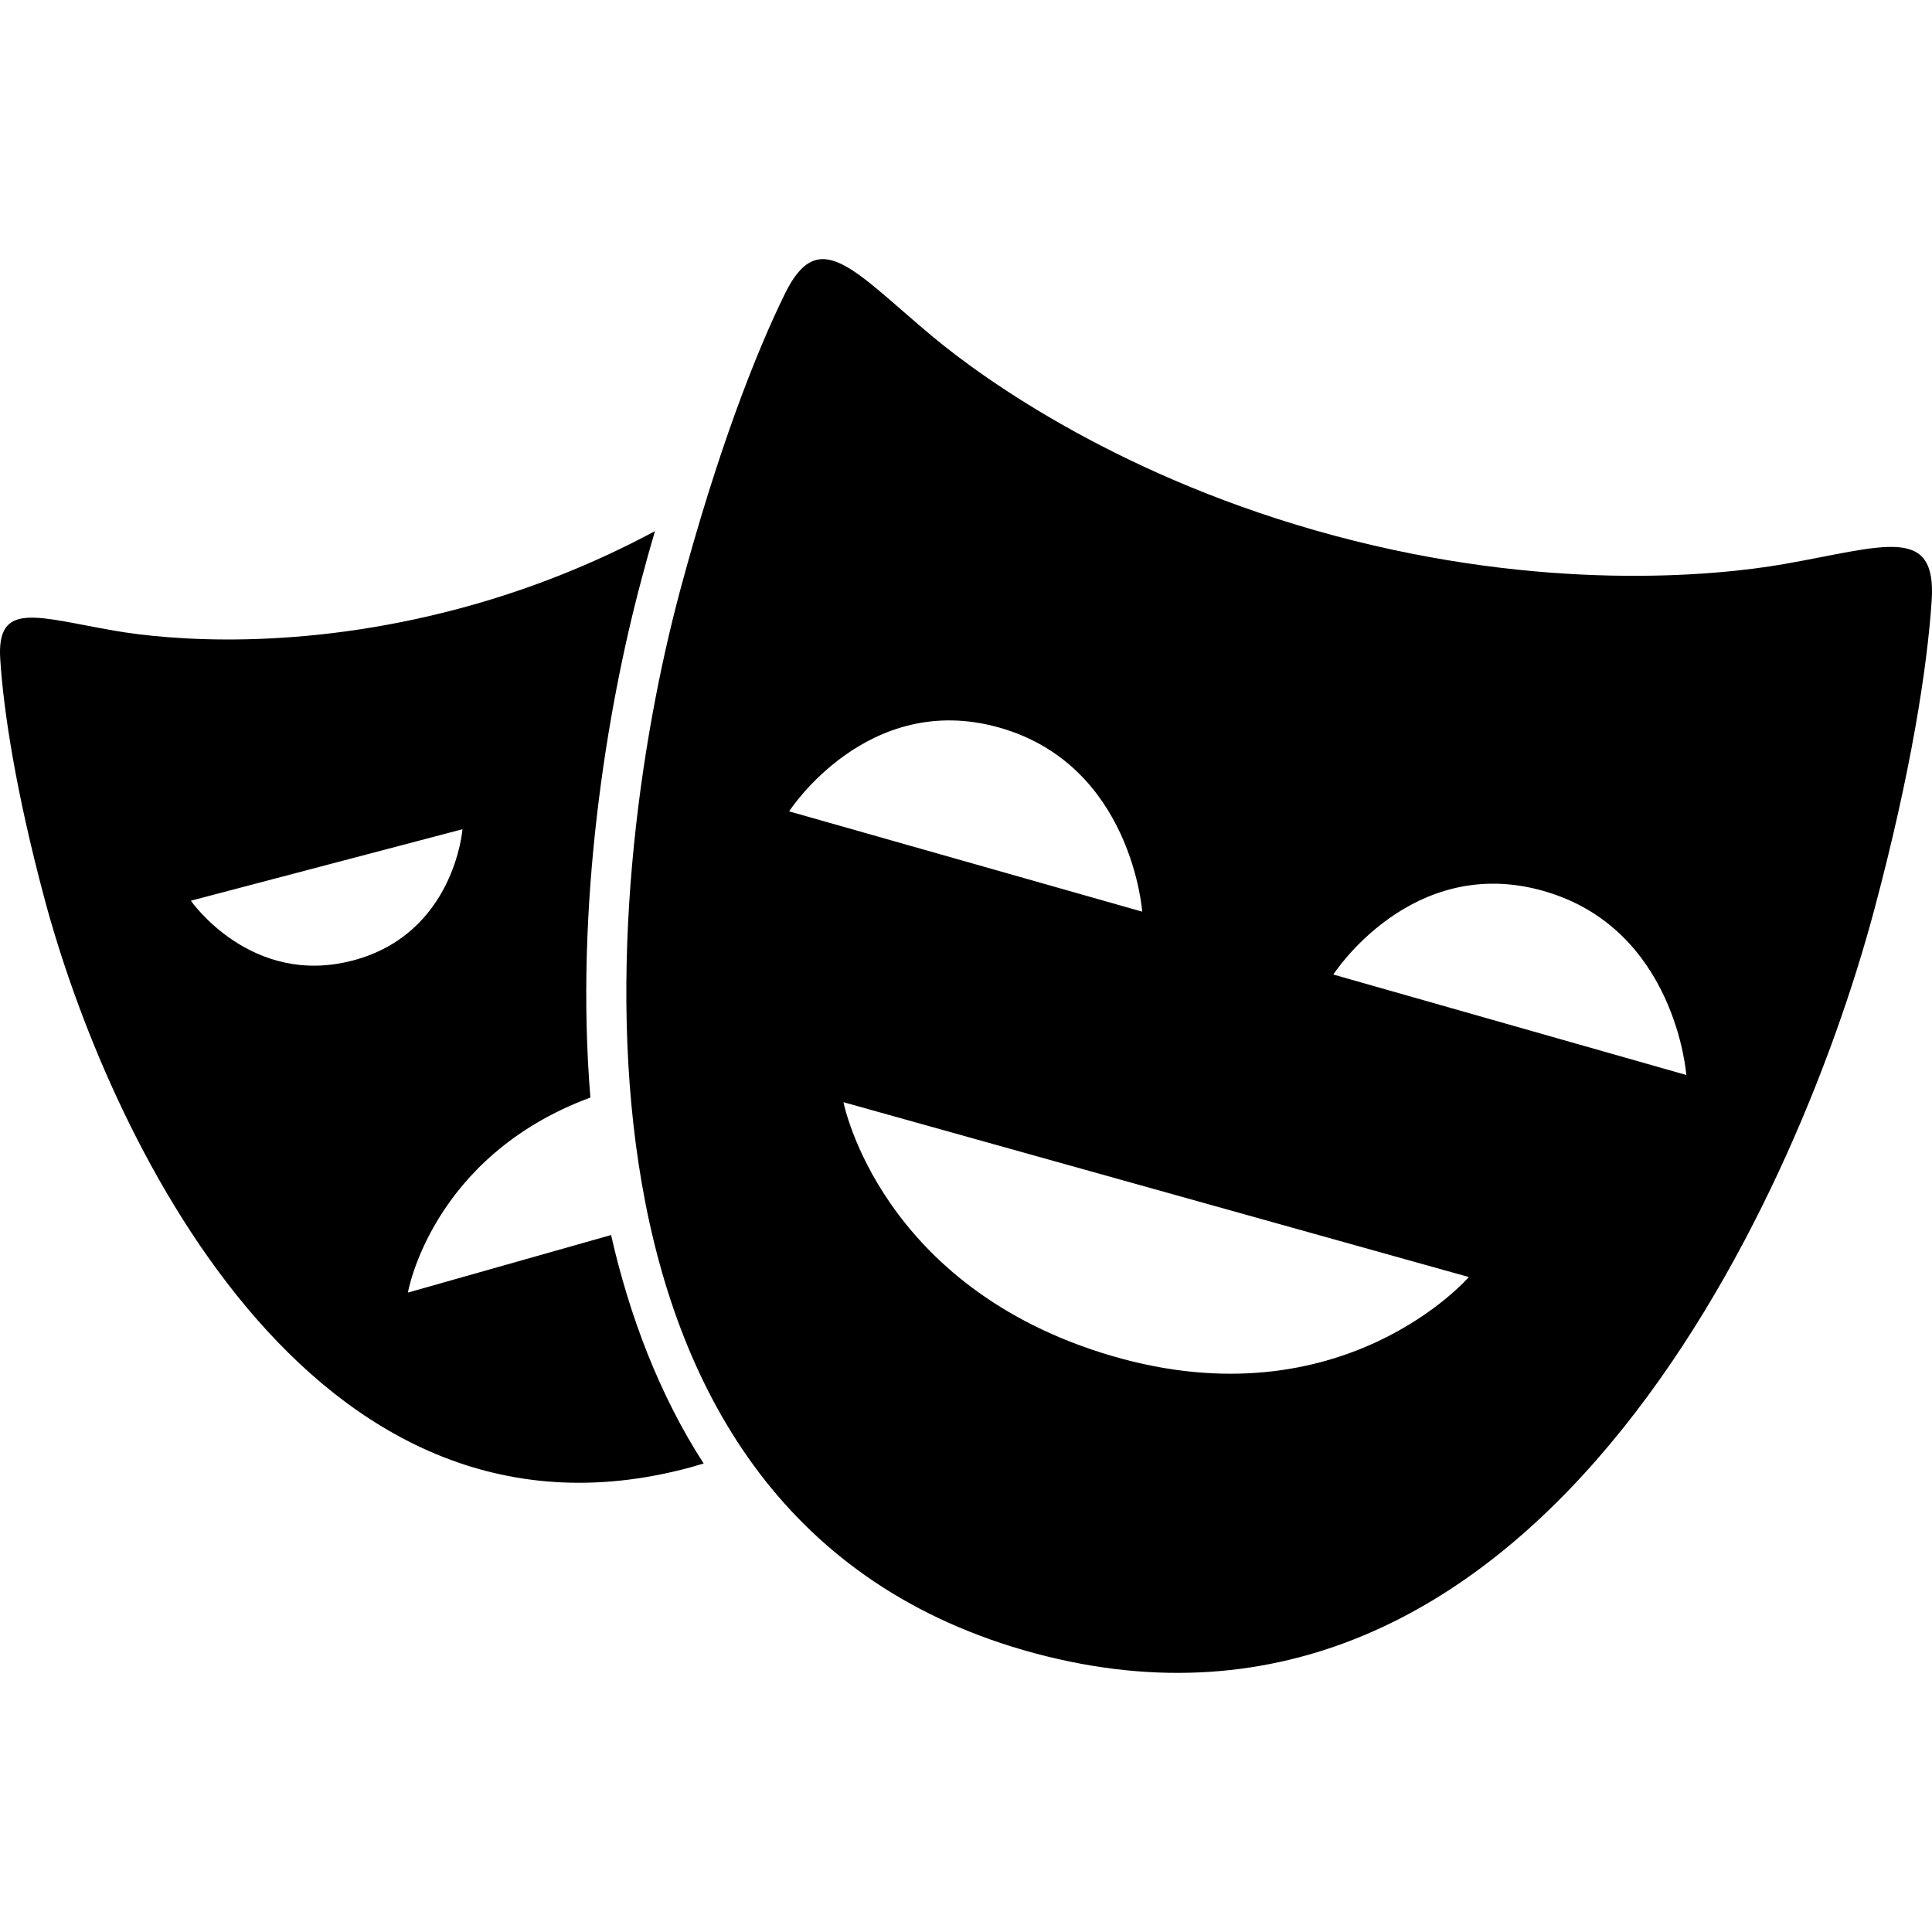
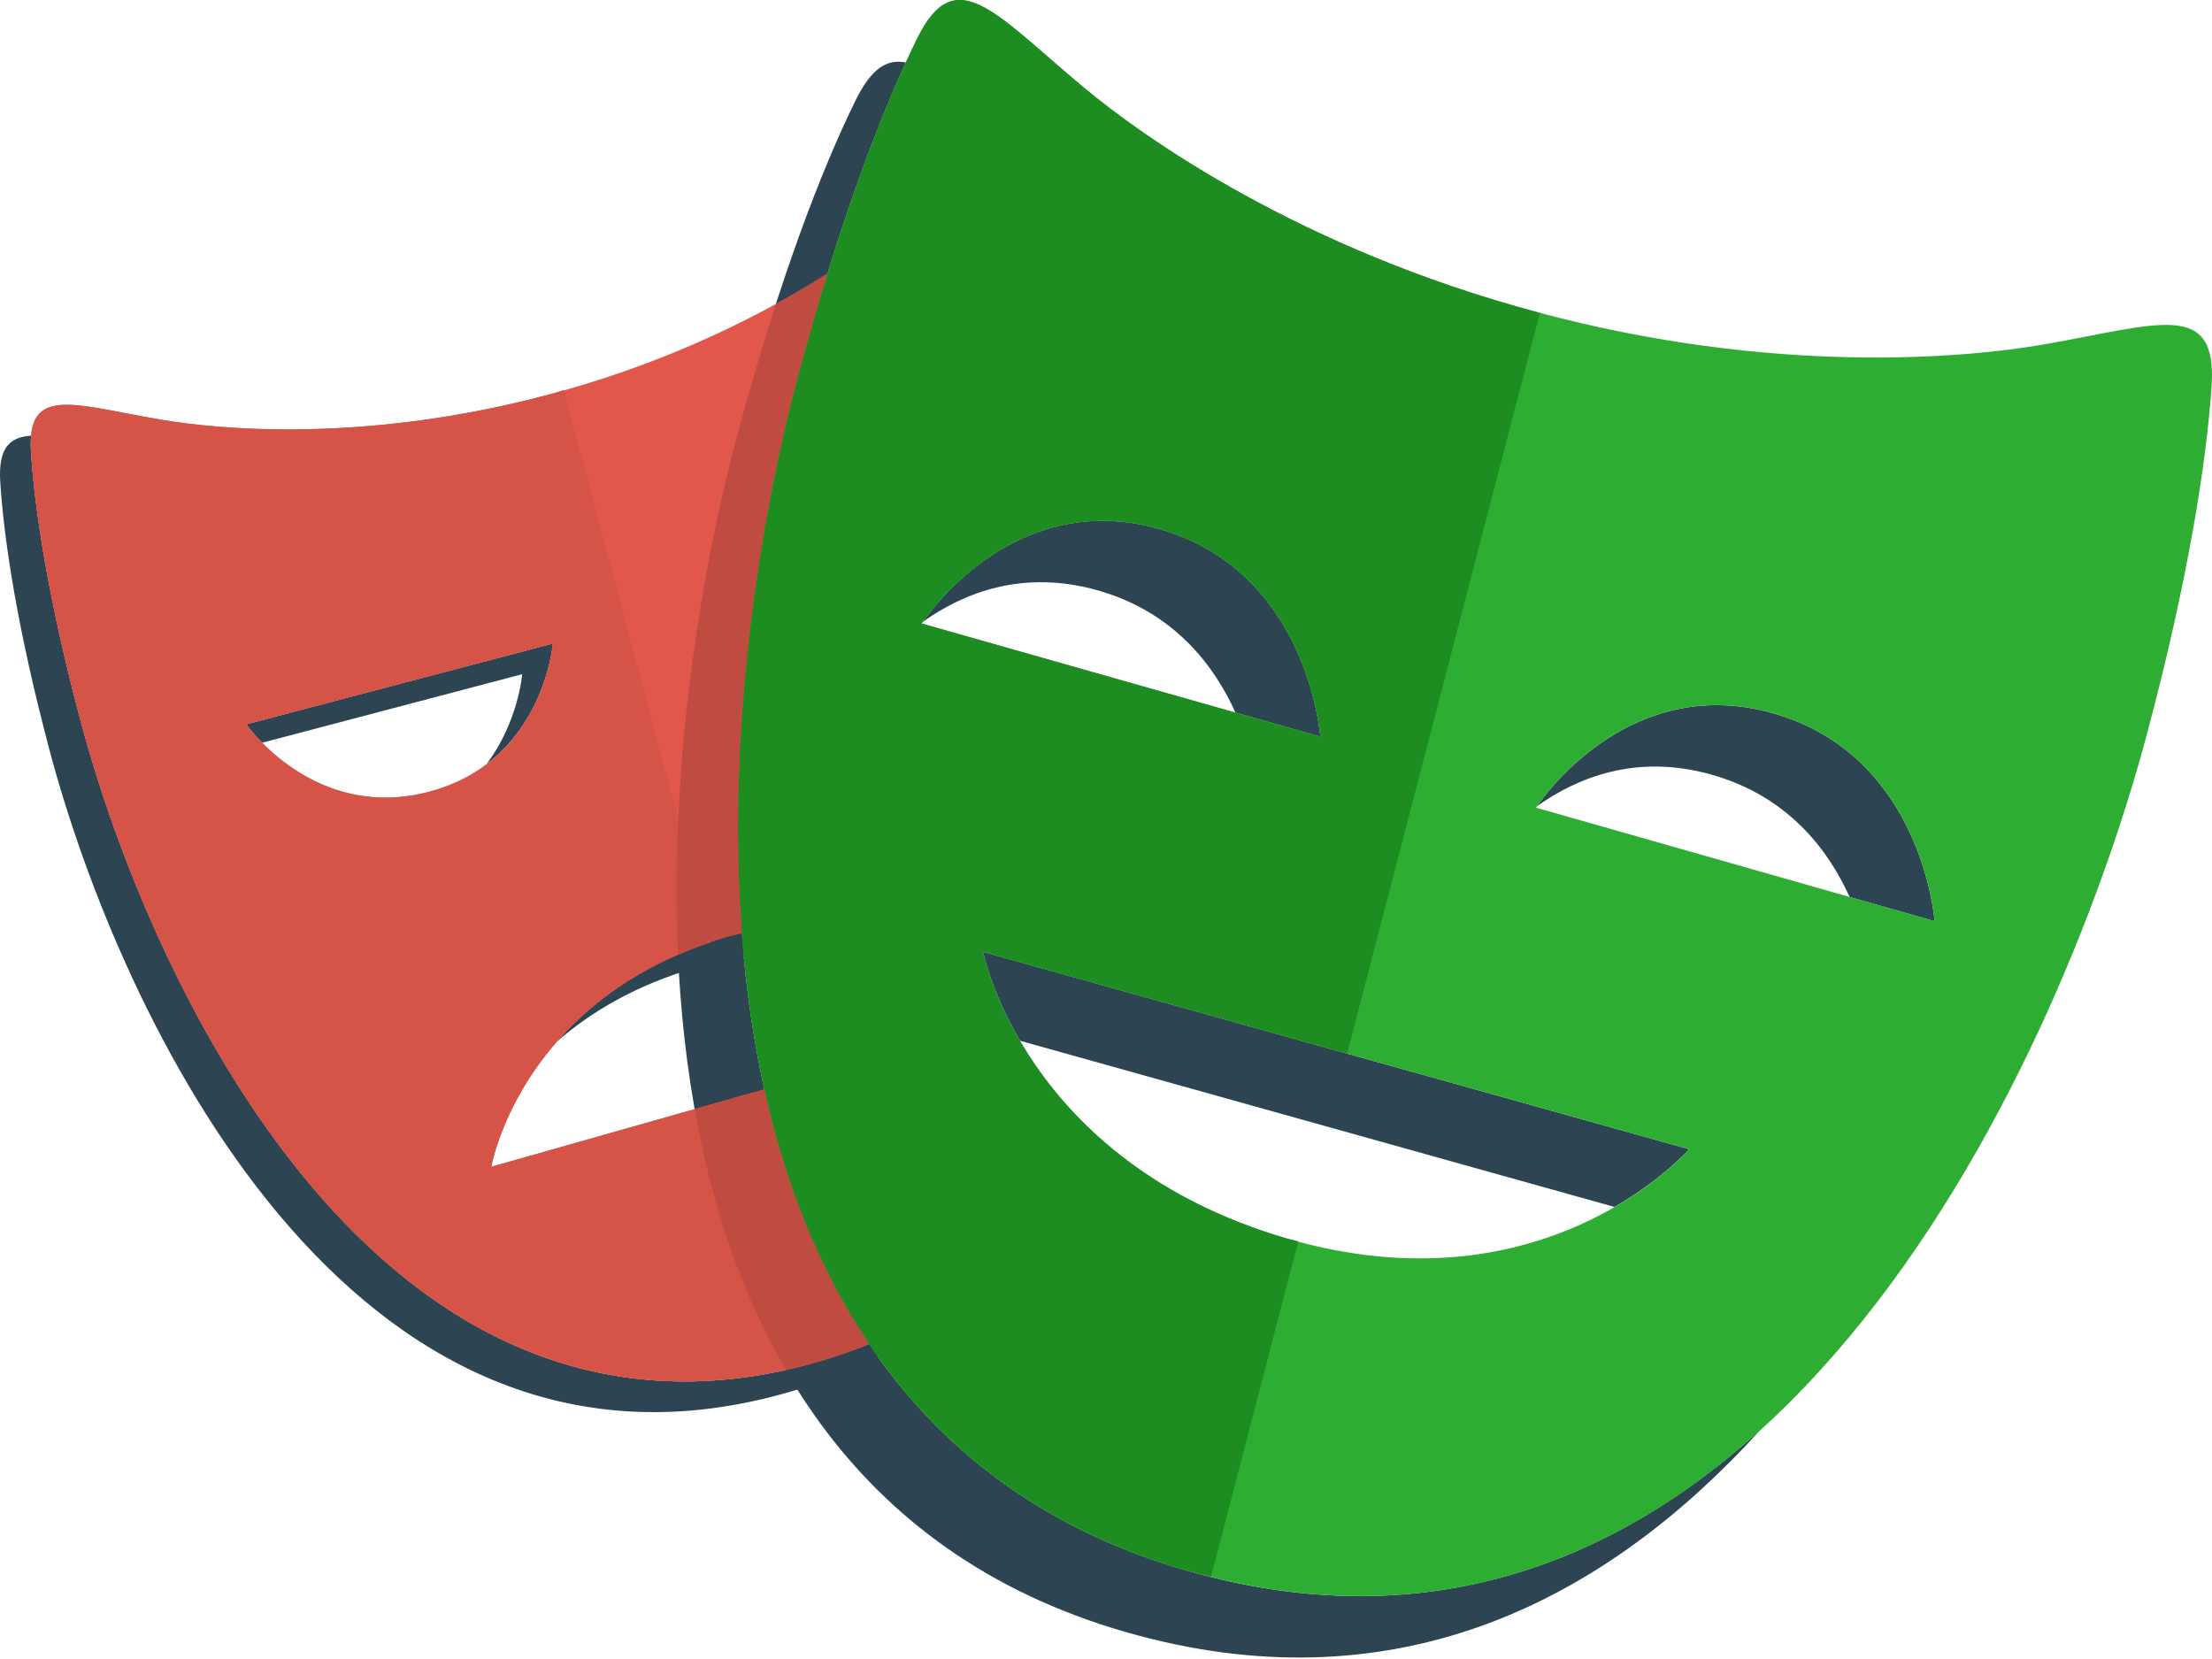
- <svg xmlns="http://www.w3.org/2000/svg" viewBox="0 0 24 24">
-   <path fill="currentColor" d="M23.996 7.462c-.056.837-.257 2.135-.716 3.85c-.995 3.715-4.27 10.874-10.42 9.227c-6.15-1.65-5.407-9.487-4.412-13.201c.46-1.716.934-2.94 1.305-3.694c.42-.853.846-.289 1.815.523c.684.573 2.41 1.791 5.011 2.488s4.706.506 5.583.352c1.245-.219 1.897-.494 1.834.455m-9.807 3.863s-.127-1.819-1.773-2.286c-1.644-.467-2.613 1.04-2.613 1.04Zm4.058 4.539l-7.769-2.172s.446 2.306 3.338 3.153c2.862.836 4.43-.98 4.43-.981Zm2.701-2.51s-.13-1.818-1.773-2.286c-1.644-.469-2.612 1.038-2.612 1.038ZM8.57 18.23c-4.749 1.279-7.261-4.224-8.021-7.08C.197 9.831.044 8.832.003 8.188c-.047-.73.455-.52 1.415-.354c.677.118 2.3.261 4.308-.28a11.3 11.3 0 0 0 2.41-.956q-.087.295-.17.61c-.433 1.618-.827 4.055-.632 6.426c-1.976.732-2.267 2.423-2.267 2.423l2.524-.715c.227 1.002.6 1.987 1.15 2.838zm-4.188-6.298c1.265-.333 1.363-1.631 1.363-1.631l-3.374.888s.745 1.076 2.01.743Z" />
+ <svg xmlns="http://www.w3.org/2000/svg" viewBox="0 0 256 192">
+   <path fill="#2d4552" d="M84.38 108.352c-9.556 2.712-15.826 7.467-19.956 12.218c3.956-3.461 9.255-6.639 16.402-8.665c7.311-2.072 13.548-2.057 18.702-1.062v-4.03c-4.397-.402-9.437-.082-15.148 1.539M63.987 74.475l-35.49 9.35s.646.914 1.844 2.133l30.092-7.93s-.427 5.495-4.13 10.41c7.005-5.299 7.684-13.963 7.684-13.963m29.709 83.41c-49.946 13.452-76.37-44.43-84.37-74.472c-3.696-13.868-5.31-24.37-5.74-31.148a11.5 11.5 0 0 1 .025-1.84C1.021 50.58-.22 51.927.032 55.82c.43 6.773 2.044 17.275 5.74 31.147c7.997 30.038 34.424 87.92 84.37 74.468c10.871-2.929 19.038-8.263 25.17-15.073c-5.652 5.104-12.724 9.123-21.616 11.523M103.08 39.05v3.555h19.59c-.401-1.259-.806-2.393-1.208-3.555z" />
+   <path fill="#2d4552" d="M127.05 68.325c8.81 2.503 13.47 8.68 15.933 14.146l9.824 2.79s-1.34-19.132-18.645-24.047c-16.189-4.6-26.151 8.995-27.363 10.754c4.71-3.355 11.586-6.102 20.251-3.643m78.197 14.234c-16.204-4.62-26.162 9.003-27.356 10.737c4.713-3.351 11.586-6.099 20.247-3.629c8.797 2.506 13.452 8.676 15.923 14.146l9.837 2.8s-1.361-19.135-18.651-24.054m-9.76 50.443l-81.718-22.845s.885 4.485 4.279 10.293l68.803 19.234c5.664-3.277 8.636-6.682 8.636-6.682m-56.655 49.174C74.127 164.828 81.949 82.386 92.419 43.32c4.311-16.1 8.743-28.066 12.419-36.088c-2.193-.451-4.01.704-5.804 4.354C95.13 19.5 90.14 32.387 85.312 50.427c-10.467 39.066-18.29 121.506 46.412 138.854c30.497 8.17 54.256-4.247 71.966-23.749c-16.81 15.226-38.274 23.763-64.858 16.644" />
+   <path fill="#e2574c" d="M103.081 138.565v-16.637l-46.223 13.108s3.415-19.846 27.522-26.684c7.311-2.072 13.549-2.058 18.701-1.063V39.05h23.145c-2.52-7.787-4.958-13.782-7.006-17.948c-3.387-6.895-6.859-2.324-14.741 4.269c-5.552 4.638-19.583 14.533-40.698 20.222c-21.114 5.694-38.185 4.184-45.307 2.95c-10.097-1.742-15.378-3.96-14.884 3.721c.43 6.774 2.043 17.277 5.74 31.148c7.996 30.039 34.424 87.92 84.37 74.468c13.046-3.515 22.254-10.464 28.637-19.32h-19.256zm-74.588-54.74l35.494-9.35s-1.034 13.654-14.34 17.162c-13.31 3.504-21.154-7.812-21.154-7.812" />
+   <path fill="#2ead33" d="M236.664 39.84c-9.226 1.617-31.361 3.632-58.716-3.7c-27.363-7.328-45.517-20.144-52.71-26.168c-10.197-8.54-14.682-14.476-19.096-5.498c-3.902 7.918-8.893 20.805-13.723 38.846c-10.466 39.066-18.289 121.505 46.413 138.853c64.687 17.333 99.126-57.978 109.593-97.047c4.83-18.037 6.948-31.695 7.53-40.502c.665-9.976-6.187-7.08-19.29-4.784M106.668 72.161s10.196-15.859 27.49-10.943c17.305 4.915 18.645 24.046 18.645 24.046zm42.215 71.163c-30.419-8.91-35.11-33.167-35.11-33.167l81.714 22.846c0-.004-16.494 19.12-46.604 10.32m28.89-49.85s10.183-15.847 27.474-10.918c17.29 4.923 18.651 24.054 18.651 24.054z" />
+   <path fill="#d65348" d="m86.928 126.51l-30.07 8.522s3.266-18.609 25.418-25.983L65.25 45.147l-1.471.447c-21.115 5.694-38.185 4.184-45.307 2.95c-10.097-1.741-15.379-3.96-14.885 3.722c.43 6.774 2.044 17.276 5.74 31.147c7.997 30.039 34.425 87.92 84.37 74.468l1.471-.462zM28.493 83.825l35.494-9.351s-1.034 13.654-14.34 17.162c-13.31 3.504-21.154-7.811-21.154-7.811" />
+   <path fill="#1d8d22" d="m150.255 143.658l-1.376-.335c-30.419-8.91-35.11-33.166-35.11-33.166l42.137 11.778l22.308-85.724l-.27-.07c-27.362-7.329-45.516-20.145-52.71-26.17c-10.196-8.54-14.682-14.475-19.096-5.497c-3.898 7.918-8.889 20.805-13.719 38.846c-10.466 39.066-18.289 121.505 46.413 138.852l1.326.3zM106.668 72.16s10.196-15.859 27.49-10.943c17.305 4.915 18.645 24.046 18.645 24.046z" />
+   <path fill="#c04b41" d="m88.46 126.072l-8.064 2.289c1.906 10.74 5.264 21.047 10.534 30.152c.918-.202 1.828-.376 2.762-.632c2.449-.66 4.72-1.479 6.906-2.371c-5.89-8.74-9.785-18.804-12.137-29.438m-3.148-75.644c-4.144 15.467-7.852 37.73-6.831 60.06c1.826-.793 3.756-1.532 5.9-2.14l1.492-.334c-1.82-23.852 2.114-48.157 6.546-64.694a323 323 0 0 1 3.373-11.704a105 105 0 0 1-5.974 3.547a307 307 0 0 0-4.506 15.265" />
</svg>
